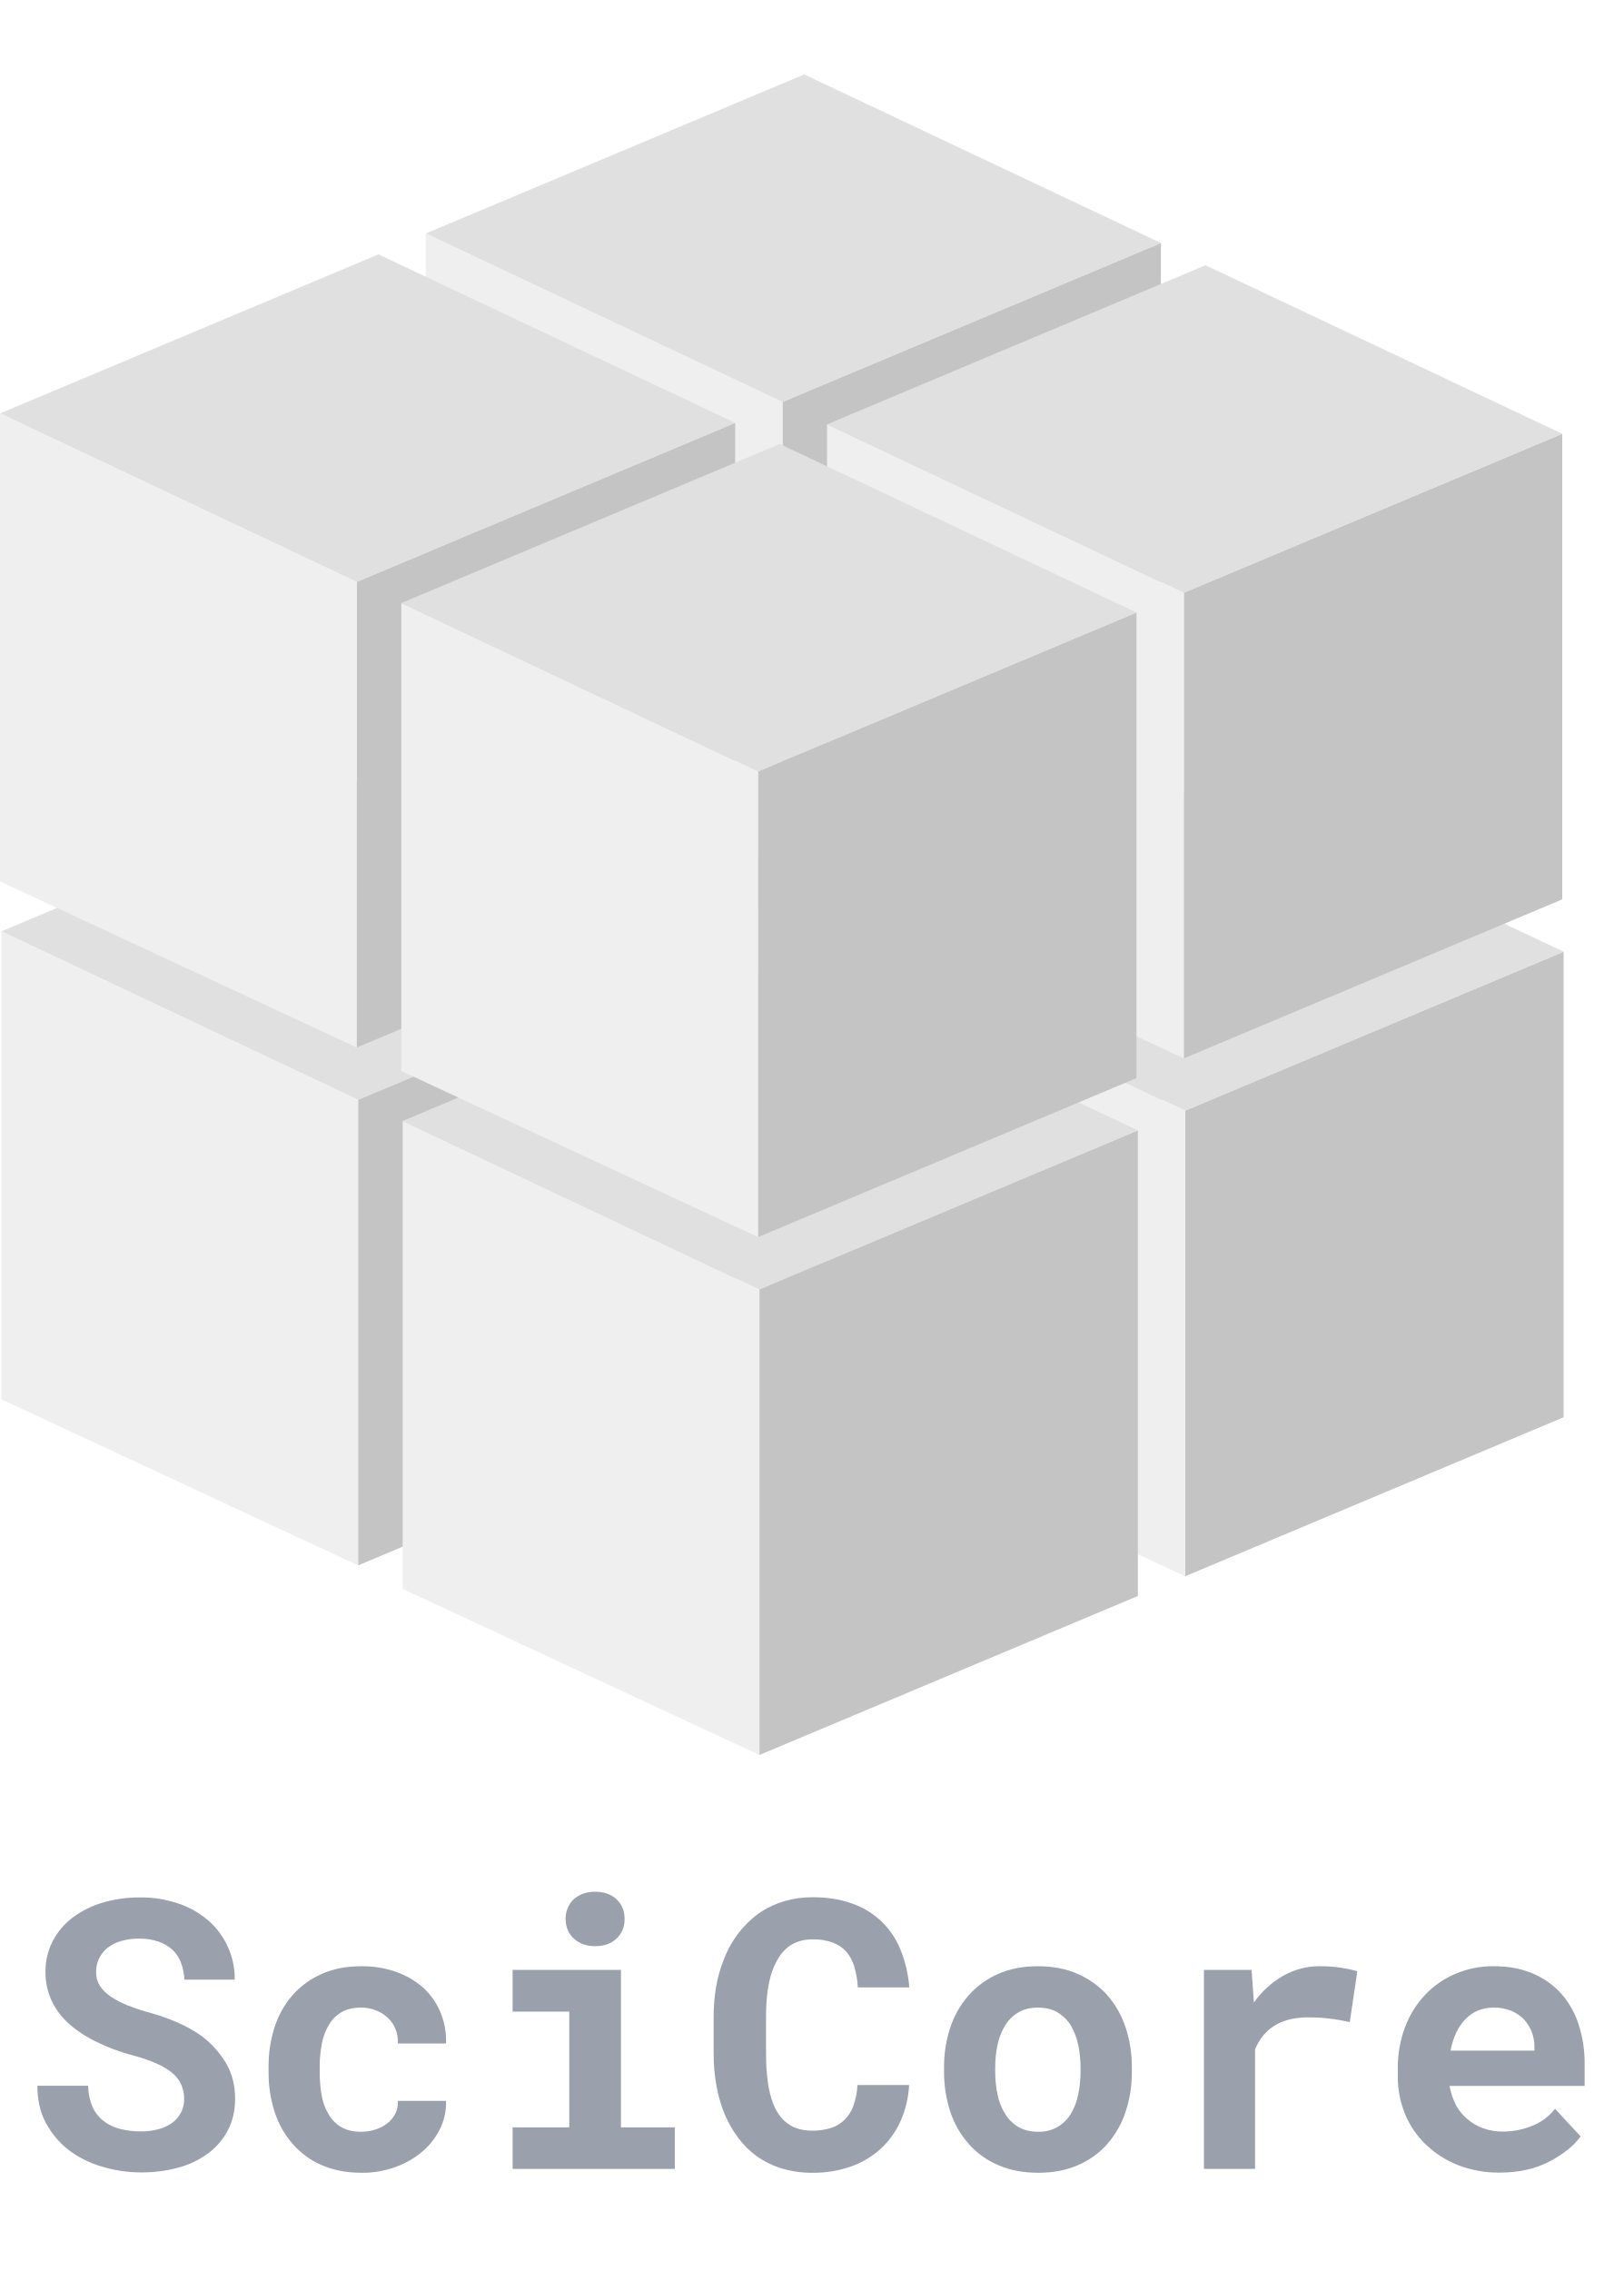
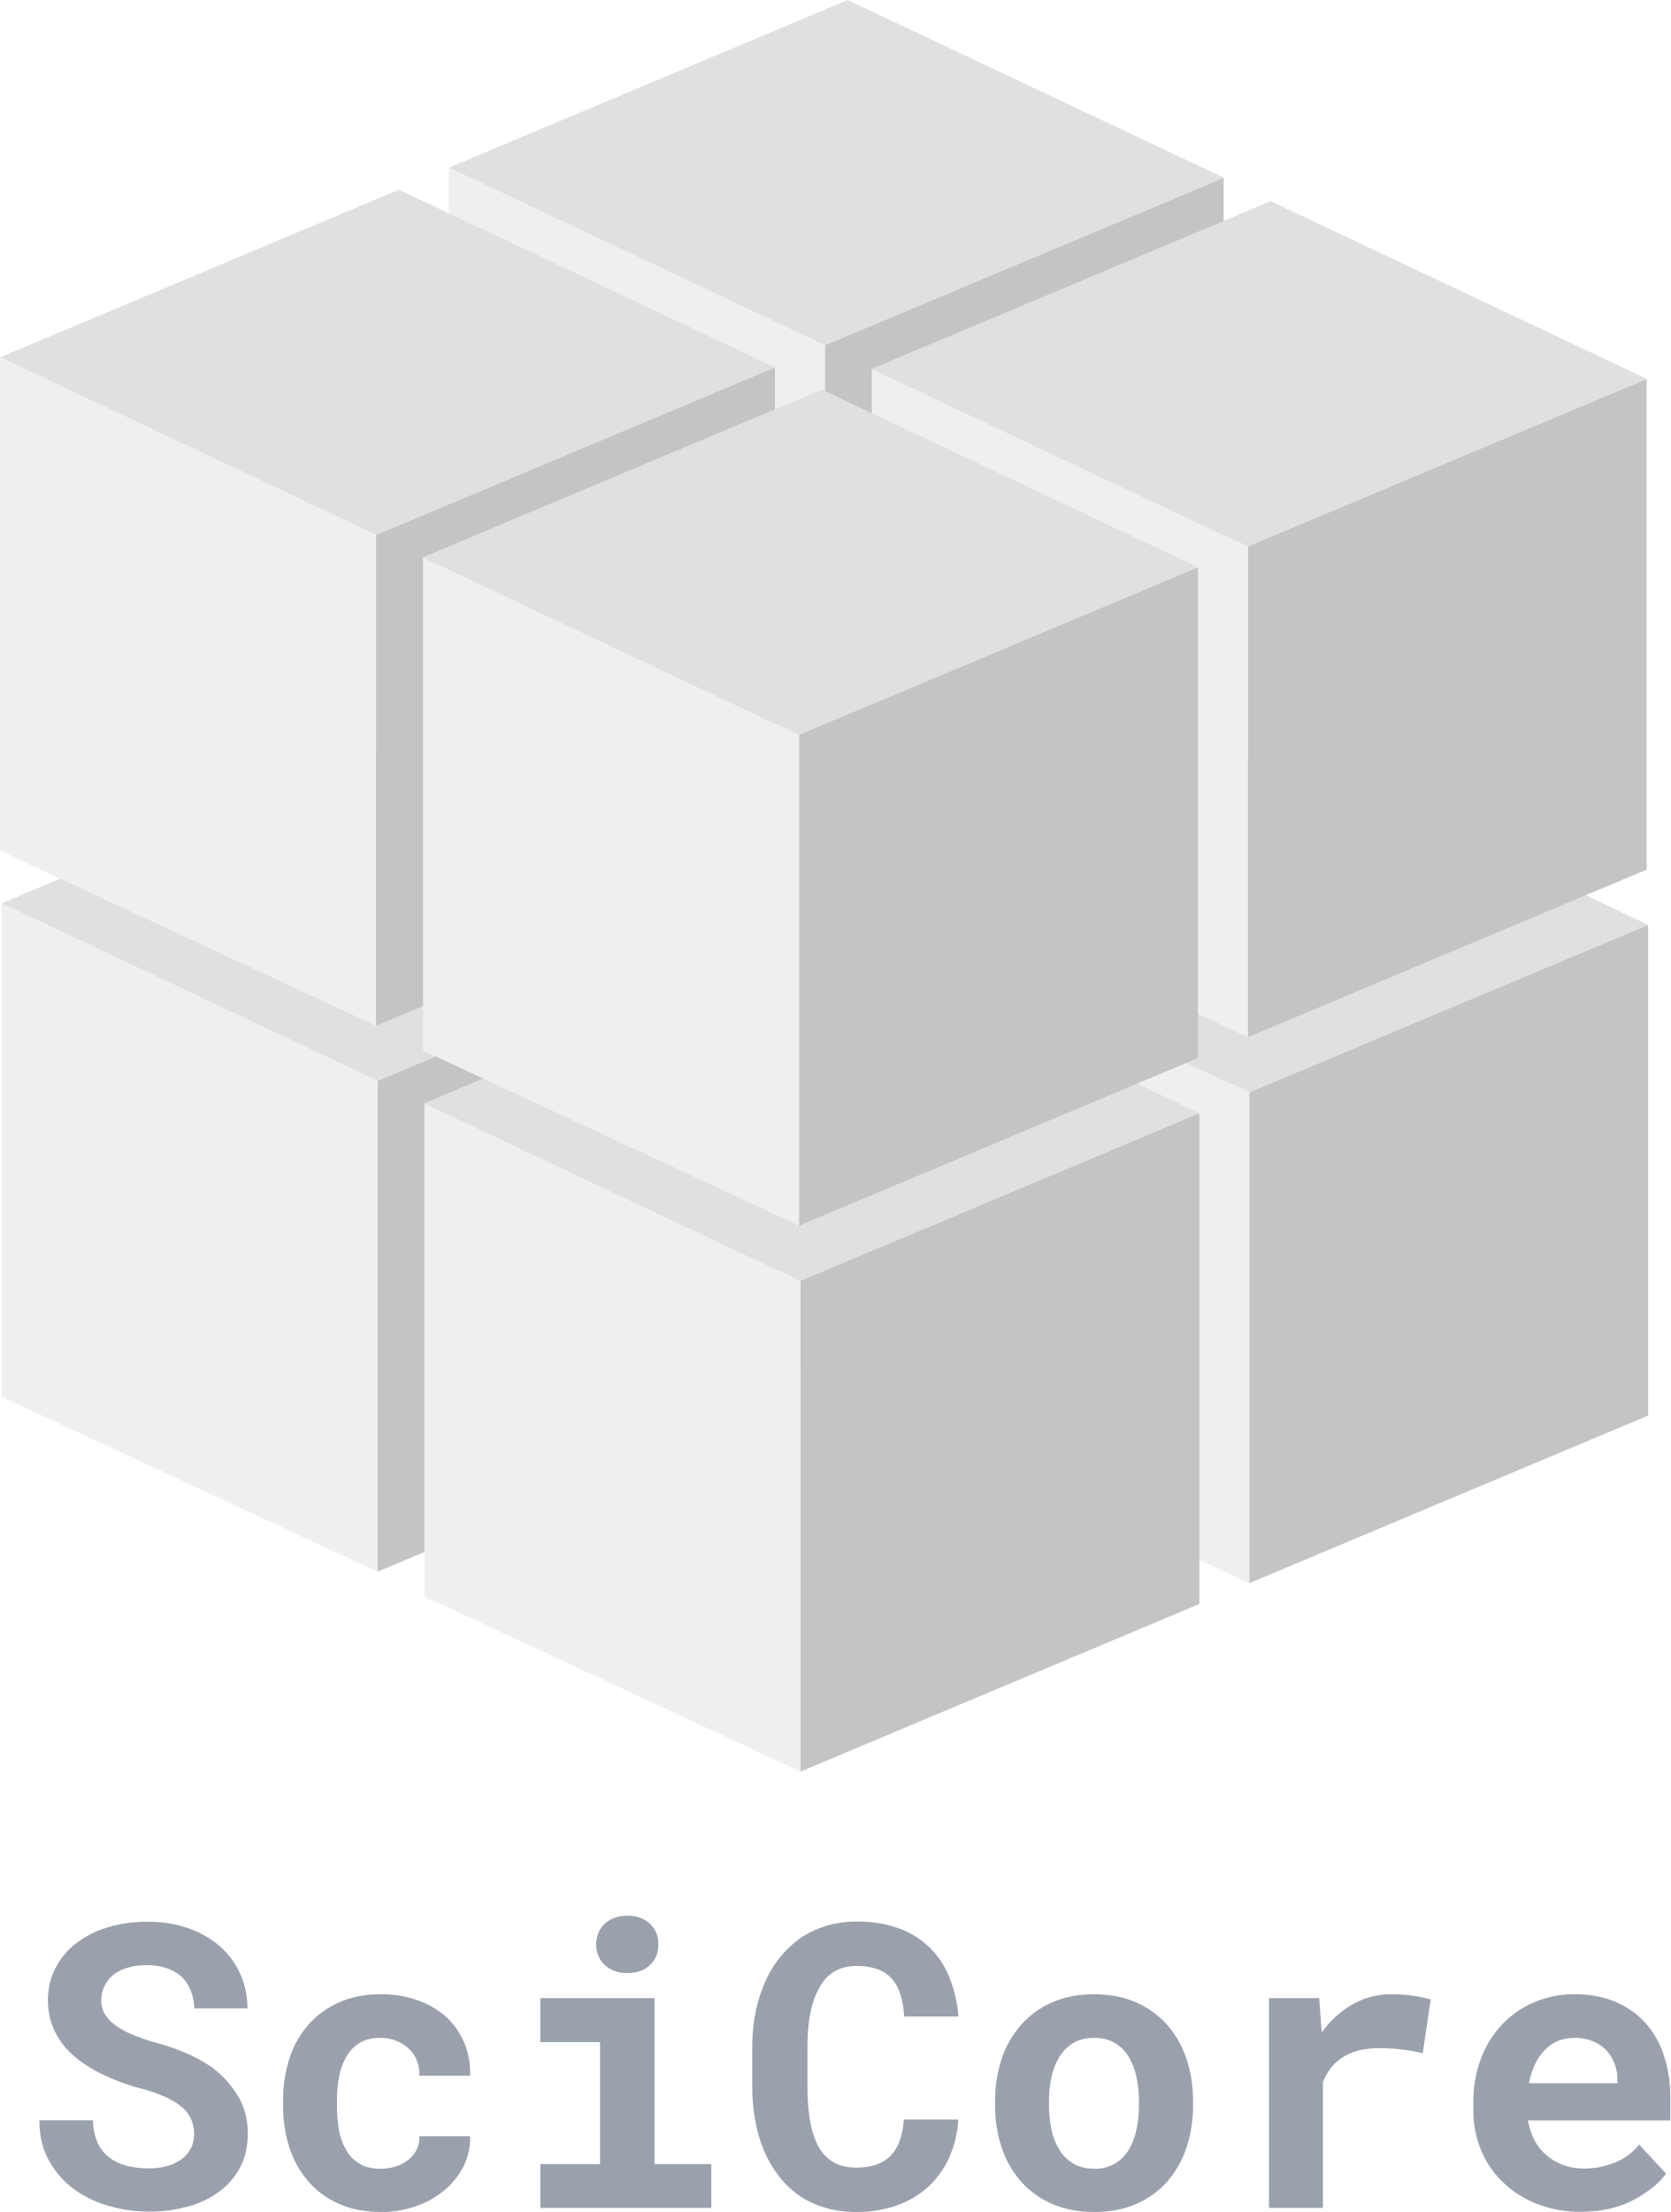
- <svg xmlns="http://www.w3.org/2000/svg" id="Layer_1" data-name="Layer 1" viewBox="0 0 1374.636 1922.42">
+ <svg xmlns="http://www.w3.org/2000/svg" id="Layer_1" data-name="Layer 1" viewBox="0 0 1341.593 1776.27">
  <defs>
    <style>.cls-1{fill:#c4c4c4;}.cls-2{fill:#e0e0e0;}.cls-3{fill:#f0efef;}.cls-4{fill:#9aa1ad;}</style>
  </defs>
  <g id="Bottom_Layer" data-name="Bottom Layer">
-     <g id="Cube_3">
-       <path class="cls-1" d="M663.614,1172.814V778.568L972.946,648.734l11.071-4.646v394.121Q823.815,1105.511,663.614,1172.814Z" />
-       <polygon class="cls-2" points="361.599 636.084 663.614 778.75 984.017 644.087 682.001 501.421 361.599 636.084" />
-       <polygon class="cls-3" points="361.599 636.084 361.601 1032.199 663.614 1172.814 663.614 778.75 361.599 636.084" />
+     <g id="Cube_3" data-name="Cube 3">
+       <path class="cls-1" d="M663.614,1109.803V715.557L972.946,585.723l11.071-4.646V975.197Q823.815,1042.5,663.614,1109.803Z" />
+       <polygon class="cls-2" points="361.599 573.073 663.614 715.739 984.017 581.076 682.001 438.41 361.599 573.073" />
+       <polygon class="cls-3" points="361.599 573.073 361.601 969.188 663.614 1109.803 663.614 715.739 361.599 573.073" />
    </g>
-     <g id="Cube_4">
-       <path class="cls-1" d="M1003.382,1334.34V940.093l309.332-129.834,11.071-4.646v394.121Q1163.583,1267.036,1003.382,1334.34Z" />
-       <polygon class="cls-2" points="701.367 797.609 1003.382 940.275 1323.785 805.612 1021.769 662.946 701.367 797.609" />
-       <polygon class="cls-3" points="701.367 797.609 701.368 1193.724 1003.382 1334.339 1003.382 940.275 701.367 797.609" />
+     <g id="Cube_4" data-name="Cube 4">
+       <path class="cls-1" d="M1003.382,1271.329V877.082l309.332-129.834,11.071-4.646V1136.722Q1163.583,1204.025,1003.382,1271.329Z" />
+       <polygon class="cls-2" points="701.367 734.598 1003.382 877.264 1323.785 742.601 1021.769 599.935 701.367 734.598" />
+       <polygon class="cls-3" points="701.367 734.598 701.368 1130.713 1003.382 1271.328 1003.382 877.264 701.367 734.598" />
    </g>
-     <g id="Cube_1">
-       <path class="cls-1" d="M303.163,1325.131V930.884L612.495,801.05l11.071-4.646v394.121Q463.364,1257.828,303.163,1325.131Z" />
-       <polygon class="cls-2" points="1.148 788.4 303.163 931.066 623.566 796.404 321.55 653.738 1.148 788.4" />
-       <polygon class="cls-3" points="1.148 788.4 1.15 1184.516 303.163 1325.131 303.163 931.066 1.148 788.4" />
+     <g id="Cube_1" data-name="Cube 1">
+       <path class="cls-1" d="M303.163,1262.12V867.873L612.495,738.039l11.071-4.646V1127.514Q463.364,1194.817,303.163,1262.12Z" />
+       <polygon class="cls-2" points="1.148 725.389 303.163 868.055 623.566 733.393 321.55 590.727 1.148 725.389" />
+       <polygon class="cls-3" points="1.148 725.389 1.15 1121.505 303.163 1262.12 303.163 868.055 1.148 725.389" />
    </g>
-     <g id="Cube_2">
-       <path class="cls-1" d="M642.931,1485.63V1091.384L952.263,961.55l11.071-4.646v394.121Q803.132,1418.327,642.931,1485.63Z" />
-       <polygon class="cls-2" points="340.915 948.9 642.931 1091.566 963.333 956.903 661.317 814.237 340.915 948.9" />
-       <polygon class="cls-3" points="340.915 948.9 340.917 1345.015 642.931 1485.631 642.931 1091.566 340.915 948.9" />
+     <g id="Cube_2" data-name="Cube 2">
+       <path class="cls-1" d="M642.93,1422.619V1028.373L952.263,898.539l11.071-4.646V1288.014Q803.132,1355.316,642.93,1422.619Z" />
+       <polygon class="cls-2" points="340.915 885.889 642.931 1028.555 963.333 893.892 661.317 751.226 340.915 885.889" />
+       <polygon class="cls-3" points="340.915 885.889 340.917 1282.004 642.931 1422.62 642.931 1028.555 340.915 885.889" />
    </g>
  </g>
  <g id="Top_Layer" data-name="Top Layer">
-     <g id="Cube_3-2" data-name="Cube_3">
-       <path class="cls-1" d="M662.466,734.404V340.158L971.798,210.323l11.071-4.646V599.798Q822.668,667.101,662.466,734.404Z" />
-       <polygon class="cls-2" points="360.451 197.674 662.466 340.34 982.869 205.677 680.853 63.011 360.451 197.674" />
-       <polygon class="cls-3" points="360.451 197.674 360.453 593.789 662.466 734.404 662.466 340.34 360.451 197.674" />
+     <g id="Cube_3-2" data-name="Cube 3-2">
+       <path class="cls-1" d="M662.466,671.393V277.147l309.332-129.834,11.071-4.646v394.121Q822.667,604.09,662.466,671.393Z" />
+       <polygon class="cls-2" points="360.451 134.663 662.466 277.329 982.869 142.666 680.853 0 360.451 134.663" />
+       <polygon class="cls-3" points="360.451 134.663 360.453 530.778 662.466 671.393 662.466 277.329 360.451 134.663" />
    </g>
-     <g id="Cube_4-2" data-name="Cube_4">
-       <path class="cls-1" d="M1002.234,895.929V501.683l309.332-129.834,11.071-4.646V761.323Q1162.435,828.626,1002.234,895.929Z" />
-       <polygon class="cls-2" points="700.219 359.199 1002.234 501.865 1322.637 367.202 1020.621 224.536 700.219 359.199" />
-       <polygon class="cls-3" points="700.219 359.199 700.221 755.314 1002.234 895.929 1002.234 501.865 700.219 359.199" />
+     <g id="Cube_4-2" data-name="Cube 4-2">
+       <path class="cls-1" d="M1002.234,832.918V438.671L1311.566,308.837l11.071-4.646V698.312Q1162.435,765.615,1002.234,832.918Z" />
+       <polygon class="cls-2" points="700.219 296.188 1002.234 438.854 1322.637 304.191 1020.621 161.525 700.219 296.188" />
+       <polygon class="cls-3" points="700.219 296.188 700.221 692.303 1002.234 832.918 1002.234 438.854 700.219 296.188" />
    </g>
-     <g id="Cube_1-2" data-name="Cube_1">
-       <path class="cls-1" d="M302.015,886.72V492.474L611.347,362.64l11.071-4.646V752.114Q462.216,819.417,302.015,886.72Z" />
-       <polygon class="cls-2" points="0 349.99 302.015 492.656 622.418 357.993 320.402 215.327 0 349.99" />
-       <polygon class="cls-3" points="0 349.99 0.002 746.105 302.015 886.72 302.015 492.656 0 349.99" />
+     <g id="Cube_1-2" data-name="Cube 1-2">
+       <path class="cls-1" d="M302.015,823.709V429.463L611.347,299.629l11.071-4.646V689.103Q462.216,756.406,302.015,823.709Z" />
+       <polygon class="cls-2" points="0 286.979 302.015 429.645 622.418 294.982 320.402 152.316 0 286.979" />
+       <polygon class="cls-3" points="0 286.979 0.002 683.094 302.015 823.709 302.015 429.645 0 286.979" />
    </g>
-     <g id="Cube_2-2" data-name="Cube_2">
-       <path class="cls-1" d="M641.783,1047.22V652.974L951.115,523.139l11.071-4.646V912.614Q801.984,979.917,641.783,1047.22Z" />
-       <polygon class="cls-2" points="339.767 510.49 641.783 653.156 962.185 518.493 660.169 375.827 339.767 510.49" />
-       <polygon class="cls-3" points="339.767 510.49 339.769 906.605 641.783 1047.22 641.783 653.156 339.767 510.49" />
+     <g id="Cube_2-2" data-name="Cube 2-2">
+       <path class="cls-1" d="M641.783,984.209V589.963l309.332-129.834,11.071-4.646V849.603Q801.984,916.906,641.783,984.209Z" />
+       <polygon class="cls-2" points="339.767 447.479 641.783 590.145 962.185 455.482 660.169 312.816 339.767 447.479" />
+       <polygon class="cls-3" points="339.767 447.479 339.769 843.594 641.783 984.209 641.783 590.145 339.767 447.479" />
    </g>
  </g>
-   <path class="cls-4" d="M153.808,1765.472a27.899,27.899,0,0,0-7.085-9.965,55.982,55.982,0,0,0-13.312-8.33,126.429,126.429,0,0,0-20.319-7.085,170.727,170.727,0,0,1-33.087-12.456q-14.246-7.317-23.277-16.037a59.86,59.86,0,0,1-13.624-19.308,57.26,57.26,0,0,1-4.593-23.044,55.5,55.5,0,0,1,6.072-26.002,59.558,59.558,0,0,1,16.815-19.93,78.726,78.726,0,0,1,25.38-12.69,109.015,109.015,0,0,1,31.764-4.438,97.911,97.911,0,0,1,32.464,5.139,76.757,76.757,0,0,1,25.302,14.324,65.425,65.425,0,0,1,22.421,50.137H156.066a44.637,44.637,0,0,0-2.726-14.014,30.888,30.888,0,0,0-7.084-11.055,34.316,34.316,0,0,0-11.911-7.085,48.64,48.64,0,0,0-16.583-2.568,52.271,52.271,0,0,0-15.492,2.102,34.461,34.461,0,0,0-11.444,5.839,25.992,25.992,0,0,0-7.084,9.108,26.538,26.538,0,0,0-2.413,11.289,21.375,21.375,0,0,0,3.191,11.521,30.615,30.615,0,0,0,9.265,9.187,73.216,73.216,0,0,0,14.714,7.63,183.682,183.682,0,0,0,19.54,6.384,165.905,165.905,0,0,1,22.266,7.94,120.553,120.553,0,0,1,19.463,10.743,80.56,80.56,0,0,1,21.331,23.2q7.941,13.236,7.941,30.518,0,14.947-5.995,26.548a56.697,56.697,0,0,1-16.582,19.54,74.146,74.146,0,0,1-25.224,12.223,117.379,117.379,0,0,1-31.919,4.126,114.444,114.444,0,0,1-33.554-5.06,86.008,86.008,0,0,1-28.883-14.87,72.558,72.558,0,0,1-18.451-22.732q-6.773-13.08-6.773-30.674H74.633a46.417,46.417,0,0,0,3.581,17.595,31.168,31.168,0,0,0,9.187,11.989,36.865,36.865,0,0,0,13.935,6.851,69.619,69.619,0,0,0,17.983,2.18,54.157,54.157,0,0,0,15.492-2.023,35.126,35.126,0,0,0,11.444-5.606,24.334,24.334,0,0,0,7.162-8.642,24.877,24.877,0,0,0,2.491-11.133A30.522,30.522,0,0,0,153.808,1765.472Z" />
-   <path class="cls-4" d="M317.84,1802.684a32.412,32.412,0,0,0,10.121-5.294,24.125,24.125,0,0,0,6.772-8.252,21.147,21.147,0,0,0,2.103-10.744H377.63a50.246,50.246,0,0,1-5.372,24.29,59.942,59.942,0,0,1-15.492,19.307,74.348,74.348,0,0,1-22.811,12.69,81.932,81.932,0,0,1-27.481,4.593q-19.619,0-34.41-6.617a68.456,68.456,0,0,1-24.602-18.14,77.568,77.568,0,0,1-15.025-27.014,106.424,106.424,0,0,1-5.06-33.243V1749.59a107.928,107.928,0,0,1,4.982-33.242,76.607,76.607,0,0,1,14.947-27.015,71.007,71.007,0,0,1,24.679-18.218q14.714-6.691,34.177-6.694a85.98,85.98,0,0,1,28.805,4.671,69.821,69.821,0,0,1,22.889,13.079,59.773,59.773,0,0,1,14.792,20.63,63.25,63.25,0,0,1,4.982,27.015H336.837a28.399,28.399,0,0,0-1.869-11.833,26.627,26.627,0,0,0-6.384-9.653,31.667,31.667,0,0,0-10.12-6.462,33.913,33.913,0,0,0-12.924-2.413q-10.276,0-16.972,4.203a30.482,30.482,0,0,0-10.587,11.211,49.332,49.332,0,0,0-5.684,16.037,104.737,104.737,0,0,0-1.635,18.685v4.671a112.112,112.112,0,0,0,1.557,18.918,46.439,46.439,0,0,0,5.606,15.96,30.281,30.281,0,0,0,10.666,11.21q6.772,4.204,17.205,4.204A39.145,39.145,0,0,0,317.84,1802.684Z" />
-   <path class="cls-4" d="M525.704,1667.534v133.282h45.62v35.188H433.995v-35.188h47.956v-97.938H433.995V1667.534Zm-45.076-52.394a21.592,21.592,0,0,1,5.061-7.396,24.191,24.191,0,0,1,7.862-4.672,29.021,29.021,0,0,1,10.199-1.712q11.521,0,18.295,6.461,6.773,6.463,6.772,16.583,0,10.122-6.772,16.582-6.773,6.463-18.295,6.462a28.955,28.955,0,0,1-10.199-1.713,22.744,22.744,0,0,1-7.862-4.827,19.998,19.998,0,0,1-5.061-7.24,24.855,24.855,0,0,1,0-18.528Z" />
-   <path class="cls-4" d="M762.293,1795.834a71.815,71.815,0,0,1-16.895,23.355,73.607,73.607,0,0,1-25.223,14.869,95.931,95.931,0,0,1-32.387,5.216,87.951,87.951,0,0,1-25.925-3.659,72.764,72.764,0,0,1-21.409-10.51,73.816,73.816,0,0,1-15.492-15.414,96.185,96.185,0,0,1-11.444-19.931,118.733,118.733,0,0,1-6.929-23.978,152.494,152.494,0,0,1-2.413-27.715V1707.55a150.089,150.089,0,0,1,2.18-26.08,110.387,110.387,0,0,1,6.54-22.966,86.236,86.236,0,0,1,13.079-23.044,84.266,84.266,0,0,1,18.372-17.128,76.458,76.458,0,0,1,20.164-9.108,84.2,84.2,0,0,1,23.589-3.191q18.684,0,33.243,5.294a67.896,67.896,0,0,1,41.027,39.081,106.666,106.666,0,0,1,7.473,31.919H726.249a74.245,74.245,0,0,0-3.037-17.75,35.106,35.106,0,0,0-6.928-12.768,29.859,29.859,0,0,0-11.6-7.552,47.789,47.789,0,0,0-16.583-2.569,40.18,40.18,0,0,0-9.576,1.09,30.654,30.654,0,0,0-8.174,3.271,32.141,32.141,0,0,0-10.821,10.665,61.027,61.027,0,0,0-7.085,16.115,96.266,96.266,0,0,0-2.958,15.804,173.513,173.513,0,0,0-.935,18.606v30.83a177.316,177.316,0,0,0,1.48,24.211,81.865,81.865,0,0,0,4.593,18.607,44.819,44.819,0,0,0,5.217,9.654,30.601,30.601,0,0,0,6.929,7.006,28.866,28.866,0,0,0,9.42,4.594,42.403,42.403,0,0,0,11.6,1.48,50.683,50.683,0,0,0,15.414-2.181,29.268,29.268,0,0,0,11.678-6.851,32.622,32.622,0,0,0,7.631-11.989,59.505,59.505,0,0,0,3.424-17.594H769.69A86.287,86.287,0,0,1,762.293,1795.834Z" />
-   <path class="cls-4" d="M804.567,1716.191a77.698,77.698,0,0,1,15.57-27.17,70.872,70.872,0,0,1,24.835-18.061q14.713-6.539,33.709-6.539t33.788,6.539a72.278,72.278,0,0,1,25.068,18.061,79.06,79.06,0,0,1,15.414,27.17,105.602,105.602,0,0,1,5.294,34.022v3.27a106.087,106.087,0,0,1-5.294,34.177,79.04,79.04,0,0,1-15.414,27.17,69.855,69.855,0,0,1-24.913,17.983q-14.793,6.46-33.632,6.462-18.997,0-33.865-6.462a69.652,69.652,0,0,1-24.99-17.983,77.679,77.679,0,0,1-15.57-27.17,106.008,106.008,0,0,1-5.294-34.177v-3.27A105.523,105.523,0,0,1,804.567,1716.191Zm40.016,57.144a49.326,49.326,0,0,0,6.384,16.115,32.38,32.38,0,0,0,11.289,11.055q6.926,4.05,16.737,4.048a31.56,31.56,0,0,0,16.349-4.048,32.627,32.627,0,0,0,11.211-11.055,51.688,51.688,0,0,0,6.229-16.115,92.984,92.984,0,0,0,2.023-19.852v-3.27a90.389,90.389,0,0,0-2.023-19.463,53.739,53.739,0,0,0-6.229-16.193,32.644,32.644,0,0,0-11.211-11.055q-6.853-4.048-16.66-4.048-9.655,0-16.504,4.048a32.611,32.611,0,0,0-11.211,11.055,51.222,51.222,0,0,0-6.384,16.193,90.268,90.268,0,0,0-2.024,19.463v3.27A92.86,92.86,0,0,0,844.583,1773.335Z" />
-   <path class="cls-4" d="M1135.668,1665.744a105.15,105.15,0,0,1,13.469,2.88l-6.384,43.13a149.565,149.565,0,0,0-17.517-3.036,152.279,152.279,0,0,0-17.05-1.012,71.48,71.48,0,0,0-15.181,1.478,43.857,43.857,0,0,0-12.067,4.438,37.457,37.457,0,0,0-10.899,8.72,46.158,46.158,0,0,0-7.474,12.456v101.207h-43.285V1667.534h40.327l1.713,23.823.311,3.736a77.322,77.322,0,0,1,24.601-22.499,62.054,62.054,0,0,1,31.297-8.174A116.037,116.037,0,0,1,1135.668,1665.744Z" />
-   <path class="cls-4" d="M1234.306,1832.735a82.883,82.883,0,0,1-27.248-17.439,74.939,74.939,0,0,1-17.517-25.77,82.438,82.438,0,0,1-6.15-31.841v-6.229a98.468,98.468,0,0,1,6.072-35.267,81.828,81.828,0,0,1,16.972-27.481,76.536,76.536,0,0,1,25.847-17.905,81.981,81.981,0,0,1,32.542-6.384q18.217,0,32.464,5.994a68.16,68.16,0,0,1,24.212,16.893,73.628,73.628,0,0,1,14.947,26.236,106.096,106.096,0,0,1,5.139,33.865v18.373H1227.299v.467a59.594,59.594,0,0,0,5.606,16.271,41.145,41.145,0,0,0,9.187,11.132,43.117,43.117,0,0,0,13.546,7.941,47.967,47.967,0,0,0,16.66,2.803,65.698,65.698,0,0,0,24.757-4.827,45.584,45.584,0,0,0,19.463-14.48l21.642,23.355q-8.254,11.678-26.158,21.176-17.906,9.5-42.35,9.498A94.001,94.001,0,0,1,1234.306,1832.735Zm16.816-130.713a30.758,30.758,0,0,0-10.587,7.396,41.664,41.664,0,0,0-7.785,11.521,62.945,62.945,0,0,0-4.672,14.947h71.001v-3.425a33.752,33.752,0,0,0-2.491-12.924,33.294,33.294,0,0,0-6.852-10.588,31.91,31.91,0,0,0-10.665-6.929,38.364,38.364,0,0,0-14.559-2.568A34.021,34.021,0,0,0,1251.122,1702.022Z" />
+   <path class="cls-4" d="M153.808,1702.461a27.898,27.898,0,0,0-7.085-9.965,55.982,55.982,0,0,0-13.312-8.33,126.429,126.429,0,0,0-20.319-7.085,170.726,170.726,0,0,1-33.087-12.456q-14.246-7.317-23.277-16.037A59.86,59.86,0,0,1,43.103,1629.28a57.26,57.26,0,0,1-4.593-23.044,55.5,55.5,0,0,1,6.072-26.002A59.559,59.559,0,0,1,61.398,1560.304a78.726,78.726,0,0,1,25.38-12.69,109.012,109.012,0,0,1,31.764-4.438,97.911,97.911,0,0,1,32.464,5.139,76.758,76.758,0,0,1,25.302,14.324,65.425,65.425,0,0,1,22.421,50.137H156.066a44.638,44.638,0,0,0-2.726-14.014,30.887,30.887,0,0,0-7.084-11.055,34.315,34.315,0,0,0-11.911-7.085,48.638,48.638,0,0,0-16.583-2.568,52.273,52.273,0,0,0-15.492,2.101,34.461,34.461,0,0,0-11.444,5.839,25.992,25.992,0,0,0-7.084,9.108,26.538,26.538,0,0,0-2.413,11.289,21.375,21.375,0,0,0,3.191,11.521,30.615,30.615,0,0,0,9.265,9.187,73.216,73.216,0,0,0,14.714,7.63,183.681,183.681,0,0,0,19.54,6.384,165.907,165.907,0,0,1,22.266,7.94,120.55,120.55,0,0,1,19.463,10.743,80.561,80.561,0,0,1,21.331,23.2q7.941,13.236,7.941,30.518,0,14.947-5.995,26.548a56.696,56.696,0,0,1-16.582,19.54,74.144,74.144,0,0,1-25.224,12.223,117.379,117.379,0,0,1-31.919,4.126,114.447,114.447,0,0,1-33.554-5.06,86.008,86.008,0,0,1-28.883-14.87,72.558,72.558,0,0,1-18.451-22.732q-6.773-13.08-6.773-30.674H74.633a46.417,46.417,0,0,0,3.581,17.595,31.167,31.167,0,0,0,9.187,11.989,36.864,36.864,0,0,0,13.935,6.851,69.615,69.615,0,0,0,17.983,2.18,54.155,54.155,0,0,0,15.492-2.023,35.127,35.127,0,0,0,11.444-5.605,24.334,24.334,0,0,0,7.162-8.642,24.877,24.877,0,0,0,2.491-11.133A30.522,30.522,0,0,0,153.808,1702.461Z" />
+   <path class="cls-4" d="M317.84,1739.673a32.413,32.413,0,0,0,10.121-5.294,24.125,24.125,0,0,0,6.772-8.252,21.147,21.147,0,0,0,2.103-10.744H377.63a50.246,50.246,0,0,1-5.372,24.29,59.943,59.943,0,0,1-15.492,19.307A74.348,74.348,0,0,1,333.955,1771.67a81.931,81.931,0,0,1-27.481,4.593q-19.619,0-34.41-6.617a68.456,68.456,0,0,1-24.602-18.14,77.568,77.568,0,0,1-15.025-27.014,106.424,106.424,0,0,1-5.06-33.243V1686.579a107.929,107.929,0,0,1,4.982-33.242,76.607,76.607,0,0,1,14.947-27.015,71.007,71.007,0,0,1,24.679-18.218q14.714-6.692,34.177-6.694a85.978,85.978,0,0,1,28.805,4.671,69.819,69.819,0,0,1,22.889,13.079,59.773,59.773,0,0,1,14.792,20.63,63.25,63.25,0,0,1,4.982,27.015h-40.793a28.4,28.4,0,0,0-1.869-11.833,26.627,26.627,0,0,0-6.384-9.653,31.667,31.667,0,0,0-10.12-6.462,33.914,33.914,0,0,0-12.924-2.413q-10.276,0-16.972,4.203a30.483,30.483,0,0,0-10.587,11.211,49.332,49.332,0,0,0-5.684,16.037,104.736,104.736,0,0,0-1.635,18.685V1691.25a112.114,112.114,0,0,0,1.557,18.918,46.44,46.44,0,0,0,5.606,15.96,30.281,30.281,0,0,0,10.666,11.21q6.772,4.204,17.205,4.204A39.143,39.143,0,0,0,317.84,1739.673Z" />
+   <path class="cls-4" d="M525.704,1604.523v133.282h45.62v35.188h-137.329v-35.188h47.956v-97.938H433.995v-35.345Zm-45.076-52.394a21.591,21.591,0,0,1,5.061-7.396,24.19,24.19,0,0,1,7.862-4.672,29.023,29.023,0,0,1,10.199-1.712q11.521,0,18.295,6.461,6.773,6.463,6.773,16.583,0,10.122-6.773,16.582-6.773,6.463-18.295,6.462a28.956,28.956,0,0,1-10.199-1.713,22.744,22.744,0,0,1-7.862-4.827,19.998,19.998,0,0,1-5.061-7.24,24.855,24.855,0,0,1,0-18.528Z" />
+   <path class="cls-4" d="M762.294,1732.823a71.815,71.815,0,0,1-16.894,23.355,73.606,73.606,0,0,1-25.223,14.869,95.934,95.934,0,0,1-32.387,5.216,87.95,87.95,0,0,1-25.925-3.659,72.764,72.764,0,0,1-21.409-10.51A73.82,73.82,0,0,1,624.963,1746.68a96.184,96.184,0,0,1-11.444-19.931,118.734,118.734,0,0,1-6.929-23.978,152.498,152.498,0,0,1-2.413-27.715v-30.518a150.089,150.089,0,0,1,2.18-26.08,110.387,110.387,0,0,1,6.54-22.966,86.236,86.236,0,0,1,13.079-23.044,84.266,84.266,0,0,1,18.372-17.128,76.455,76.455,0,0,1,20.164-9.108,84.199,84.199,0,0,1,23.589-3.191q18.684 0,33.243,5.294a67.896,67.896,0,0,1,41.027,39.081,106.664,106.664,0,0,1,7.473,31.919H726.249a74.247,74.247,0,0,0-3.037-17.75,35.106,35.106,0,0,0-6.928-12.768,29.86,29.86,0,0,0-11.6-7.552,47.79,47.79,0,0,0-16.583-2.569,40.18,40.18,0,0,0-9.576,1.09,30.654,30.654,0,0,0-8.174,3.271,32.141,32.141,0,0,0-10.821,10.665,61.028,61.028,0,0,0-7.085,16.115,96.261,96.261,0,0,0-2.958,15.804,173.518,173.518,0,0,0-.935,18.606v30.83a177.315,177.315,0,0,0,1.48,24.211,81.864,81.864,0,0,0,4.593,18.606,44.82,44.82,0,0,0,5.217,9.654,30.601,30.601,0,0,0,6.929,7.006,28.865,28.865,0,0,0,9.42,4.594,42.405,42.405,0,0,0,11.6,1.479,50.681,50.681,0,0,0,15.414-2.181,29.269,29.269,0,0,0,11.678-6.851,32.623,32.623,0,0,0,7.631-11.989,59.506,59.506,0,0,0,3.424-17.594H769.69A86.287,86.287,0,0,1,762.294,1732.823Z" />
+   <path class="cls-4" d="M804.567,1653.18a77.698,77.698,0,0,1,15.57-27.17,70.872,70.872,0,0,1,24.835-18.062q14.713-6.539,33.709-6.539t33.788,6.539a72.277,72.277,0,0,1,25.068,18.062,79.061,79.061,0,0,1,15.414,27.17,105.603,105.603,0,0,1,5.294,34.021v3.27a106.088,106.088,0,0,1-5.294,34.177,79.039,79.039,0,0,1-15.414,27.17,69.854,69.854,0,0,1-24.913,17.983q-14.794,6.46-33.632,6.462-18.997,0-33.865-6.462a69.653,69.653,0,0,1-24.99-17.983,77.679,77.679,0,0,1-15.57-27.17,106.008,106.008,0,0,1-5.294-34.177v-3.27A105.523,105.523,0,0,1,804.567,1653.18Zm40.016,57.144a49.326,49.326,0,0,0,6.384,16.115,32.38,32.38,0,0,0,11.289,11.055q6.926,4.05,16.737,4.048a31.56,31.56,0,0,0,16.349-4.048,32.627,32.627,0,0,0,11.211-11.055,51.689,51.689,0,0,0,6.229-16.115,92.983,92.983,0,0,0,2.023-19.853v-3.27a90.387,90.387,0,0,0-2.023-19.463,53.739,53.739,0,0,0-6.229-16.193,32.644,32.644,0,0,0-11.211-11.055q-6.853-4.048-16.66-4.048-9.655 0-16.504,4.048a32.612,32.612,0,0,0-11.211,11.055,51.222,51.222,0,0,0-6.384,16.193,90.267,90.267,0,0,0-2.024,19.463v3.27a92.859,92.859,0,0,0,2.024,19.853Z" />
+   <path class="cls-4" d="M1135.668,1602.733a105.166,105.166,0,0,1,13.469,2.88l-6.384,43.13a149.554,149.554,0,0,0-17.517-3.036,152.256,152.256,0,0,0-17.05-1.012,71.477,71.477,0,0,0-15.181,1.479,43.856,43.856,0,0,0-12.067,4.438,37.458,37.458,0,0,0-10.899,8.72,46.155,46.155,0,0,0-7.474,12.456v101.207h-43.285V1604.523h40.327l1.713,23.823.312,3.736a77.323,77.323,0,0,1,24.601-22.499,62.055,62.055,0,0,1,31.297-8.174A116.025,116.025,0,0,1,1135.668,1602.733Z" />
+   <path class="cls-4" d="M1234.306,1769.724a82.885,82.885,0,0,1-27.248-17.438,74.939,74.939,0,0,1-17.517-25.77,82.438,82.438,0,0,1-6.15-31.841v-6.229a98.468,98.468,0,0,1,6.072-35.267,81.828,81.828,0,0,1,16.972-27.481A76.538,76.538,0,0,1,1232.282,1607.793a81.983,81.983,0,0,1,32.542-6.384q18.217 0,32.464,5.994a68.16,68.16,0,0,1,24.212,16.894,73.628,73.628,0,0,1,14.947,26.236,106.097,106.097,0,0,1,5.139,33.865v18.373H1227.299v.467a59.593,59.593,0,0,0,5.605,16.271,41.144,41.144,0,0,0,9.187,11.132,43.116,43.116,0,0,0,13.546,7.941,47.964,47.964,0,0,0,16.66,2.803,65.698,65.698,0,0,0,24.757-4.827,45.584,45.584,0,0,0,19.463-14.48l21.642,23.355q-8.254,11.678-26.158,21.176-17.906,9.5-42.35,9.498A94.001,94.001,0,0,1,1234.306,1769.724Zm16.816-130.713a30.759,30.759,0,0,0-10.587,7.396,41.665,41.665,0,0,0-7.785,11.521,62.939,62.939,0,0,0-4.672,14.947h71.001v-3.425a33.752,33.752,0,0,0-2.491-12.924,33.294,33.294,0,0,0-6.852-10.588,31.91,31.91,0,0,0-10.665-6.929,38.364,38.364,0,0,0-14.559-2.568A34.022,34.022,0,0,0,1251.122,1639.011Z" />
</svg>
